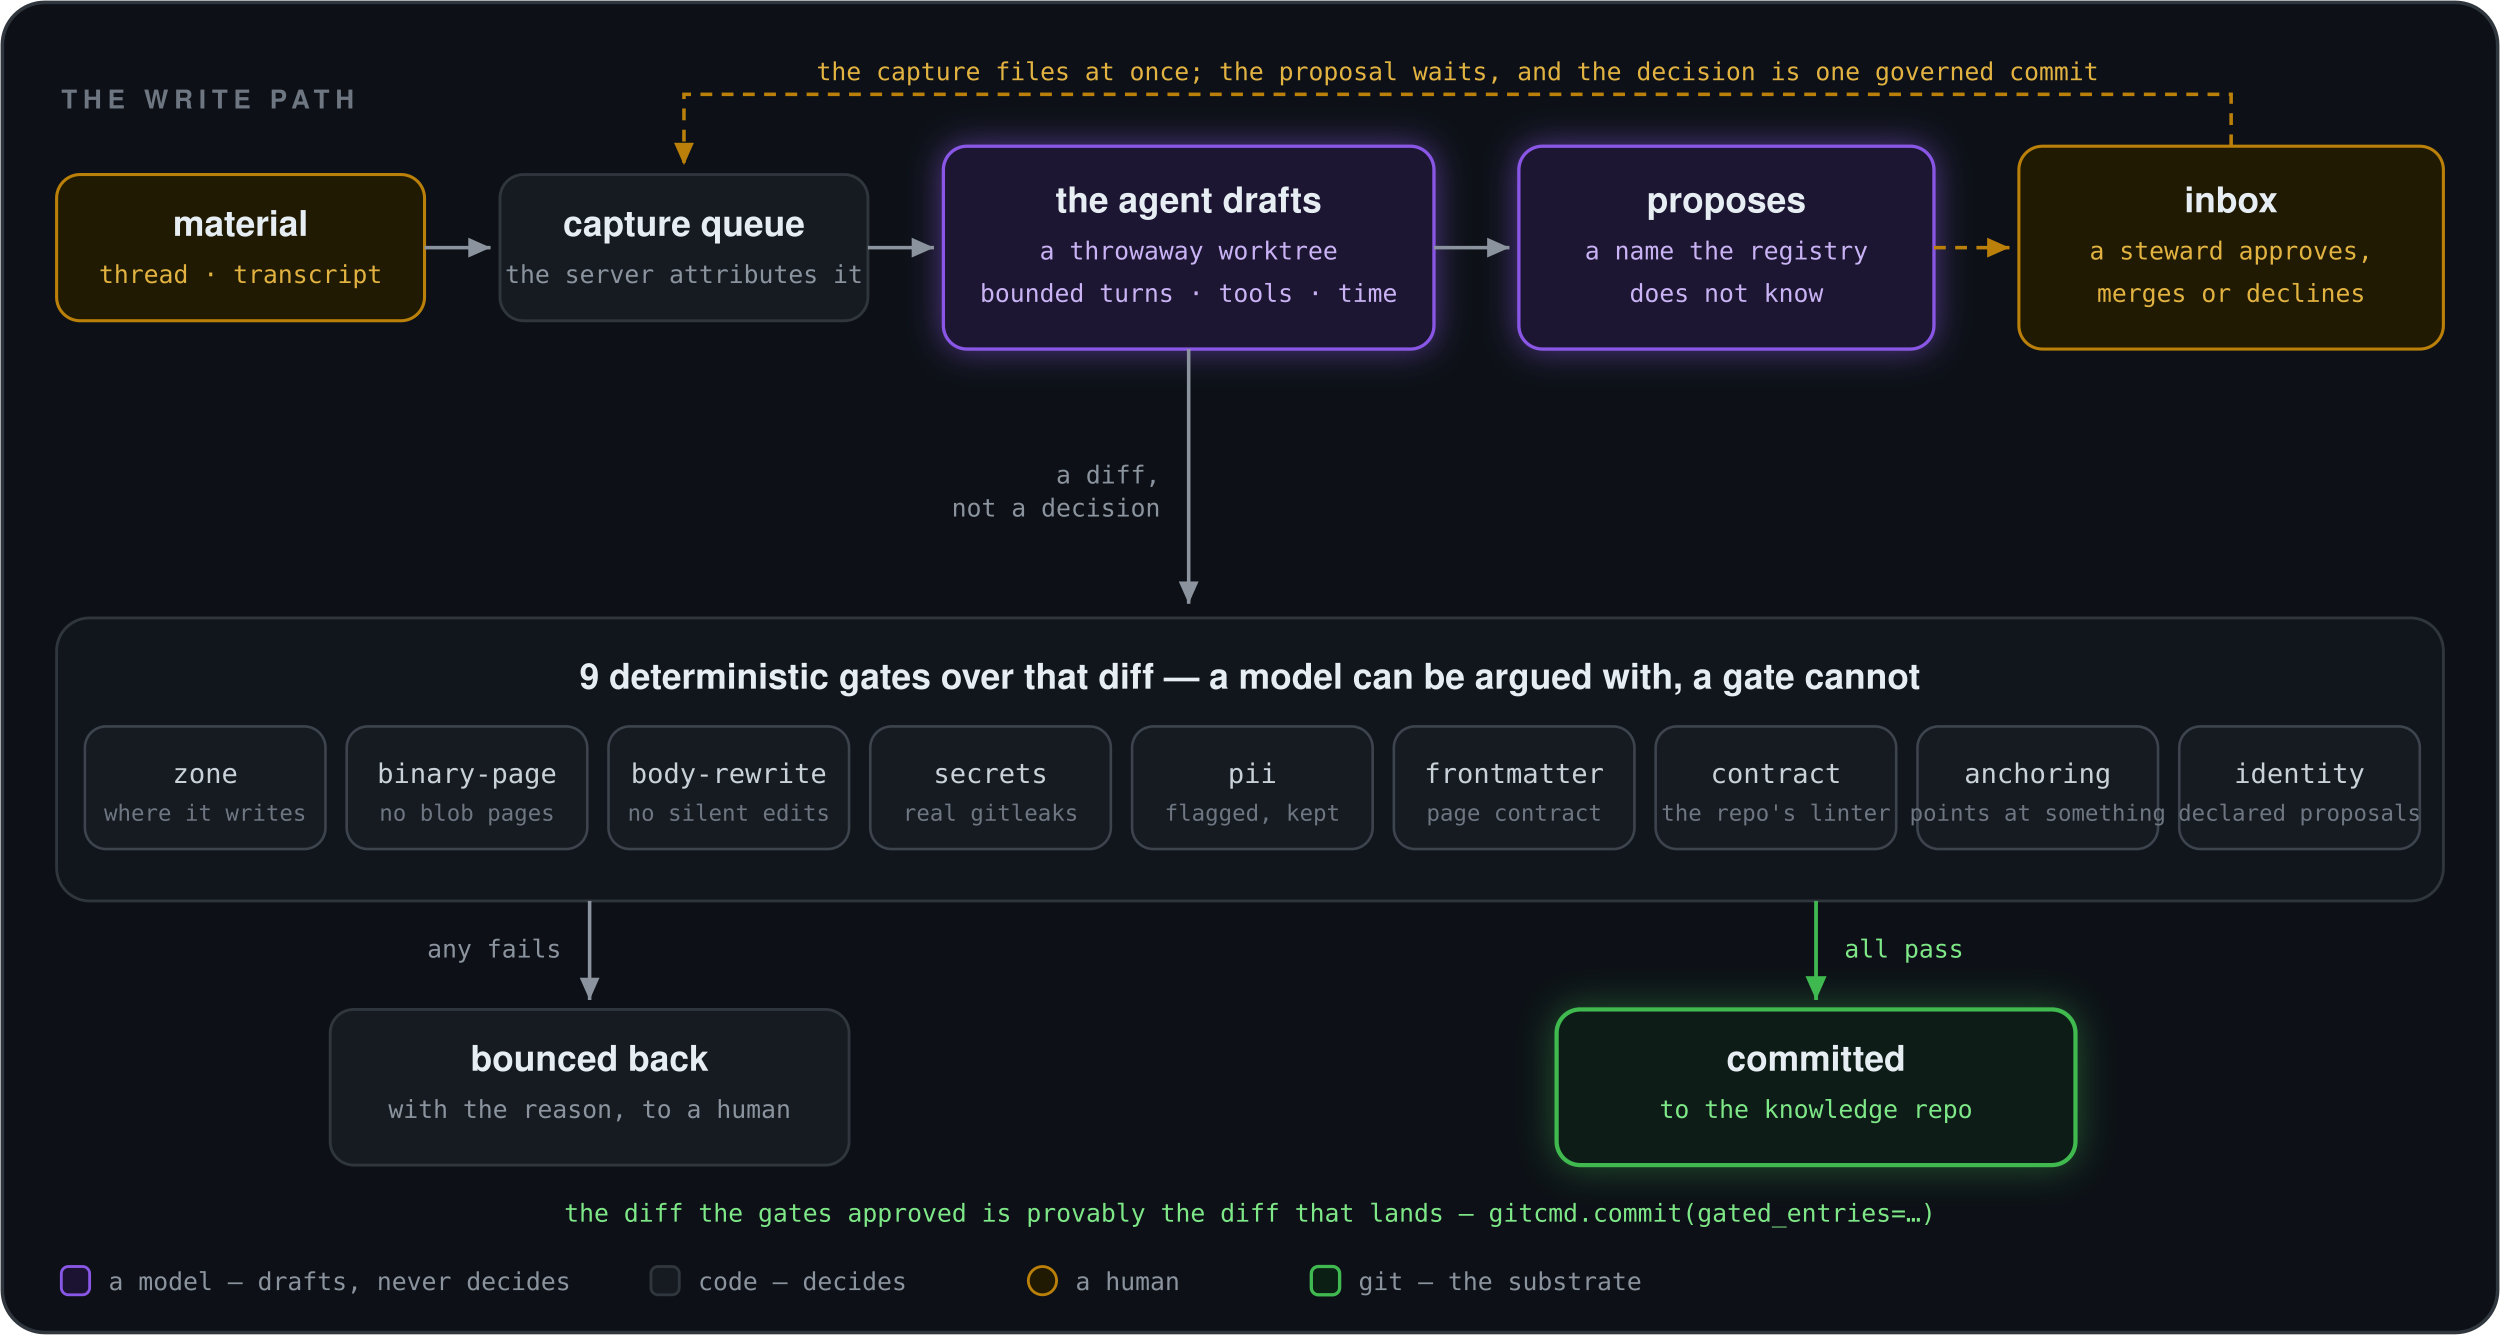
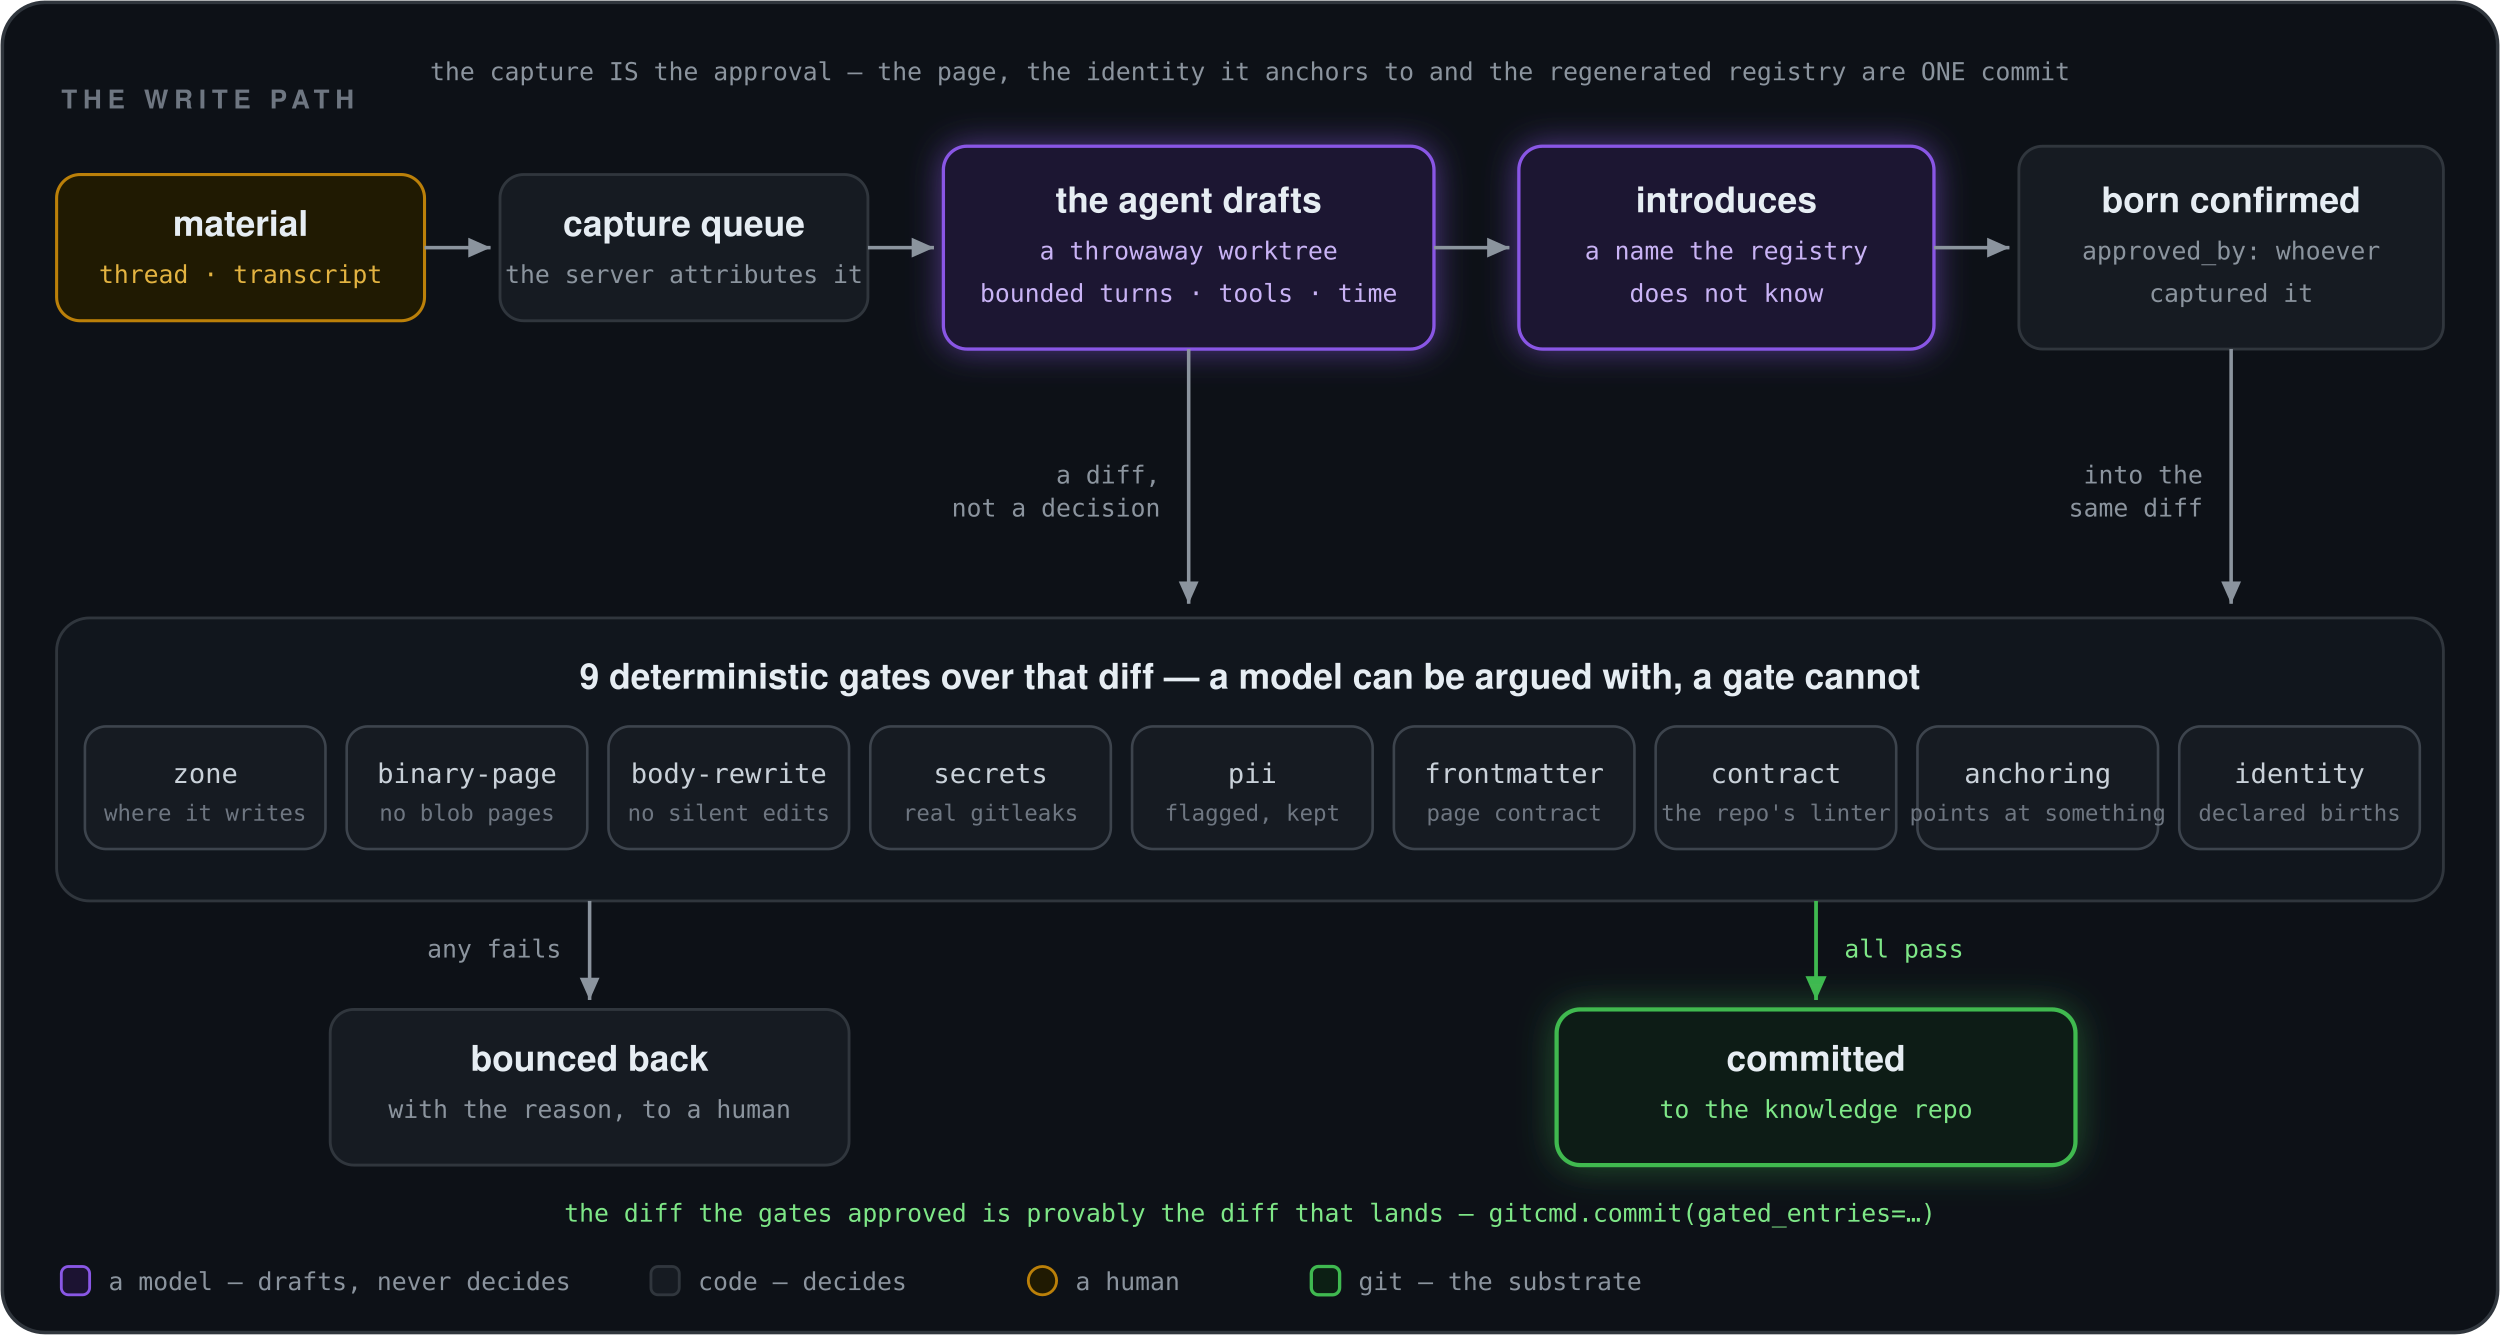
<svg xmlns="http://www.w3.org/2000/svg" viewBox="0 0 1060 566" font-family="ui-sans-serif, -apple-system, 'Segoe UI', Helvetica, Arial, sans-serif">
  <defs>
    <marker id="arr" viewBox="0 0 10 10" refX="9" refY="5" markerWidth="7" markerHeight="7" orient="auto-start-reverse">
      <path d="M 0 1 L 9 5 L 0 9 z" fill="#8b949e" />
    </marker>
    <marker id="arrh" viewBox="0 0 10 10" refX="9" refY="5" markerWidth="7" markerHeight="7" orient="auto-start-reverse">
      <path d="M 0 1 L 9 5 L 0 9 z" fill="#bb8009" />
    </marker>
    <marker id="arrg" viewBox="0 0 10 10" refX="9" refY="5" markerWidth="7" markerHeight="7" orient="auto-start-reverse">
      <path d="M 0 1 L 9 5 L 0 9 z" fill="#3fb950" />
    </marker>
    <filter id="glow" x="-40%" y="-40%" width="180%" height="180%">
      <feDropShadow dx="0" dy="0" stdDeviation="7" flood-color="#8957e5" flood-opacity="0.55" />
    </filter>
    <filter id="glowT" x="-40%" y="-40%" width="180%" height="180%">
      <feDropShadow dx="0" dy="0" stdDeviation="8" flood-color="#3fb950" flood-opacity="0.40" />
    </filter>
    <style>
      .node   { fill:#161b22; stroke:#30363d; stroke-width:1.2; }
      .band   { fill:#11161d; stroke:#30363d; stroke-width:1.2; }
      .chip   { fill:#161b22; stroke:#3d444d; stroke-width:1.1; }
      .agent  { fill:#1c1332; stroke:#8957e5; stroke-width:1.4; }
      .human  { fill:#201a02; stroke:#bb8009; stroke-width:1.3; }
      .truth  { fill:#0c1f14; stroke:#3fb950; stroke-width:1.8; }
      .title  { fill:#e6edf3; font-size:15px; font-weight:600; text-anchor:middle; }
      .chipT  { fill:#c9d1d9; font-size:11.5px; text-anchor:middle; font-family:ui-monospace,SFMono-Regular,Menlo,monospace; }
      .chipN  { fill:#6e7681; font-size:9.5px; text-anchor:middle; font-family:ui-monospace,SFMono-Regular,Menlo,monospace; }
      .tag    { fill:#8b949e; font-size:10.5px; text-anchor:middle; font-family:ui-monospace,SFMono-Regular,Menlo,monospace; }
      .tagA   { fill:#c9b3f5; font-size:10.5px; text-anchor:middle; font-family:ui-monospace,SFMono-Regular,Menlo,monospace; }
      .tagH   { fill:#e3b341; font-size:10.5px; text-anchor:middle; font-family:ui-monospace,SFMono-Regular,Menlo,monospace; }
      .tagT   { fill:#7ee787; font-size:10.5px; text-anchor:middle; font-family:ui-monospace,SFMono-Regular,Menlo,monospace; }
      .edge   { stroke:#8b949e; stroke-width:1.5; fill:none; }
      .edgeH  { stroke:#bb8009; stroke-width:1.5; fill:none; stroke-dasharray:5 4; }
      .edgeT  { stroke:#3fb950; stroke-width:1.6; fill:none; }
      .elab   { fill:#8b949e; font-size:10.5px; font-family:ui-monospace,SFMono-Regular,Menlo,monospace; }
      .elabH  { fill:#e3b341; font-size:10.5px; font-family:ui-monospace,SFMono-Regular,Menlo,monospace; }
      .elabT  { fill:#7ee787; font-size:10.5px; font-family:ui-monospace,SFMono-Regular,Menlo,monospace; }
      .sect   { fill:#6e7681; font-size:11px; font-weight:600; letter-spacing:2.5px; }
    </style>
  </defs>
  <rect x="1" y="1" width="1058" height="564" rx="18" fill="#0d1117" stroke="#30363d" stroke-width="1.5" />
  <text x="26" y="46" class="sect">THE WRITE PATH</text>
  <rect class="human" x="24" y="74" width="156" height="62" rx="10" />
  <text x="102" y="100" class="title">material</text>
  <text x="102" y="120" class="tagH">thread · transcript</text>
  <rect class="node" x="212" y="74" width="156" height="62" rx="10" />
  <text x="290" y="100" class="title">capture queue</text>
  <text x="290" y="120" class="tag">the server attributes it</text>
  <line class="edge" x1="180" y1="105" x2="208" y2="105" marker-end="url(#arr)" />
  <rect class="agent" x="400" y="62" width="208" height="86" rx="10" filter="url(#glow)" />
  <text x="504" y="90" class="title">the agent drafts</text>
  <text x="504" y="110" class="tagA">a throwaway worktree</text>
  <text x="504" y="128" class="tagA">bounded turns · tools · time</text>
  <line class="edge" x1="368" y1="105" x2="396" y2="105" marker-end="url(#arr)" />
  <rect class="agent" x="644" y="62" width="176" height="86" rx="10" filter="url(#glow)" />
-   <text x="732" y="90" class="title">proposes</text>
+   <text x="732" y="90" class="title">introduces</text>
  <text x="732" y="110" class="tagA">a name the registry</text>
  <text x="732" y="128" class="tagA">does not know</text>
  <line class="edge" x1="608" y1="105" x2="640" y2="105" marker-end="url(#arr)" />
-   <rect class="human" x="856" y="62" width="180" height="86" rx="10" />
-   <text x="946" y="90" class="title">inbox</text>
-   <text x="946" y="110" class="tagH">a steward approves,</text>
-   <text x="946" y="128" class="tagH">merges or declines</text>
-   <line class="edgeH" x1="820" y1="105" x2="852" y2="105" marker-end="url(#arrh)" />
-   <path class="edgeH" d="M 946 62 L 946 40 L 290 40 L 290 70" marker-end="url(#arrh)" />
-   <text x="618" y="34" class="elabH" text-anchor="middle">the capture files at once; the proposal waits, and the decision is one governed commit</text>
+   <rect class="node" x="856" y="62" width="180" height="86" rx="10" />
+   <text x="946" y="90" class="title">born confirmed</text>
+   <text x="946" y="110" class="tag">approved_by: whoever</text>
+   <text x="946" y="128" class="tag">captured it</text>
+   <line class="edge" x1="820" y1="105" x2="852" y2="105" marker-end="url(#arr)" />
+   <line class="edge" x1="946" y1="148" x2="946" y2="256" marker-end="url(#arr)" />
+   <text x="934" y="205" class="elab" text-anchor="end">into the</text>
+   <text x="934" y="219" class="elab" text-anchor="end">same diff</text>
+   <text x="530" y="34" class="elab" text-anchor="middle">the capture IS the approval — the page, the identity it anchors to and the regenerated registry are ONE commit</text>
  <line class="edge" x1="504" y1="148" x2="504" y2="256" marker-end="url(#arr)" />
  <text x="492" y="205" class="elab" text-anchor="end">a diff,</text>
  <text x="492" y="219" class="elab" text-anchor="end">not a decision</text>
  <rect class="band" x="24" y="262" width="1012" height="120" rx="14" />
  <text x="530" y="292" class="title" font-size="14">9 deterministic gates over that diff — a model can be argued with, a gate cannot</text>
  <rect class="chip" x="36" y="308" width="102" height="52" rx="9" />
  <text x="87" y="332" class="chipT">zone</text>
  <text x="87" y="348" class="chipN">where it writes</text>
  <rect class="chip" x="147" y="308" width="102" height="52" rx="9" />
  <text x="198" y="332" class="chipT">binary-page</text>
  <text x="198" y="348" class="chipN">no blob pages</text>
  <rect class="chip" x="258" y="308" width="102" height="52" rx="9" />
  <text x="309" y="332" class="chipT">body-rewrite</text>
  <text x="309" y="348" class="chipN">no silent edits</text>
  <rect class="chip" x="369" y="308" width="102" height="52" rx="9" />
  <text x="420" y="332" class="chipT">secrets</text>
  <text x="420" y="348" class="chipN">real gitleaks</text>
  <rect class="chip" x="480" y="308" width="102" height="52" rx="9" />
  <text x="531" y="332" class="chipT">pii</text>
  <text x="531" y="348" class="chipN">flagged, kept</text>
  <rect class="chip" x="591" y="308" width="102" height="52" rx="9" />
  <text x="642" y="332" class="chipT">frontmatter</text>
  <text x="642" y="348" class="chipN">page contract</text>
  <rect class="chip" x="702" y="308" width="102" height="52" rx="9" />
  <text x="753" y="332" class="chipT">contract</text>
  <text x="753" y="348" class="chipN">the repo's linter</text>
  <rect class="chip" x="813" y="308" width="102" height="52" rx="9" />
  <text x="864" y="332" class="chipT">anchoring</text>
  <text x="864" y="348" class="chipN">points at something</text>
  <rect class="chip" x="924" y="308" width="102" height="52" rx="9" />
  <text x="975" y="332" class="chipT">identity</text>
-   <text x="975" y="348" class="chipN">declared proposals</text>
+   <text x="975" y="348" class="chipN">declared births</text>
  <line class="edge" x1="250" y1="382" x2="250" y2="424" marker-end="url(#arr)" />
  <text x="238" y="406" class="elab" text-anchor="end">any fails</text>
  <rect class="node" x="140" y="428" width="220" height="66" rx="10" />
  <text x="250" y="454" class="title" font-size="14">bounced back</text>
  <text x="250" y="474" class="tag">with the reason, to a human</text>
  <line class="edgeT" x1="770" y1="382" x2="770" y2="424" marker-end="url(#arrg)" />
  <text x="782" y="406" class="elabT">all pass</text>
  <rect class="truth" x="660" y="428" width="220" height="66" rx="10" filter="url(#glowT)" />
  <text x="770" y="454" class="title" font-size="14">committed</text>
  <text x="770" y="474" class="tagT">to the knowledge repo</text>
  <text x="530" y="518" class="elabT" text-anchor="middle">the diff the gates approved is provably the diff that lands — gitcmd.commit(gated_entries=…)</text>
  <g transform="translate(26,546)">
    <rect x="0" y="-9" width="12" height="12" rx="3" fill="#1c1332" stroke="#8957e5" stroke-width="1.2" />
    <text x="20" y="1" class="elab">a model — drafts, never decides</text>
    <rect x="250" y="-9" width="12" height="12" rx="3" fill="#161b22" stroke="#30363d" stroke-width="1.2" />
    <text x="270" y="1" class="elab">code — decides</text>
    <rect x="410" y="-9" width="12" height="12" rx="6" fill="#201a02" stroke="#bb8009" stroke-width="1.2" />
    <text x="430" y="1" class="elab">a human</text>
    <rect x="530" y="-9" width="12" height="12" rx="3" fill="#0c1f14" stroke="#3fb950" stroke-width="1.4" />
    <text x="550" y="1" class="elab">git — the substrate</text>
  </g>
</svg>
